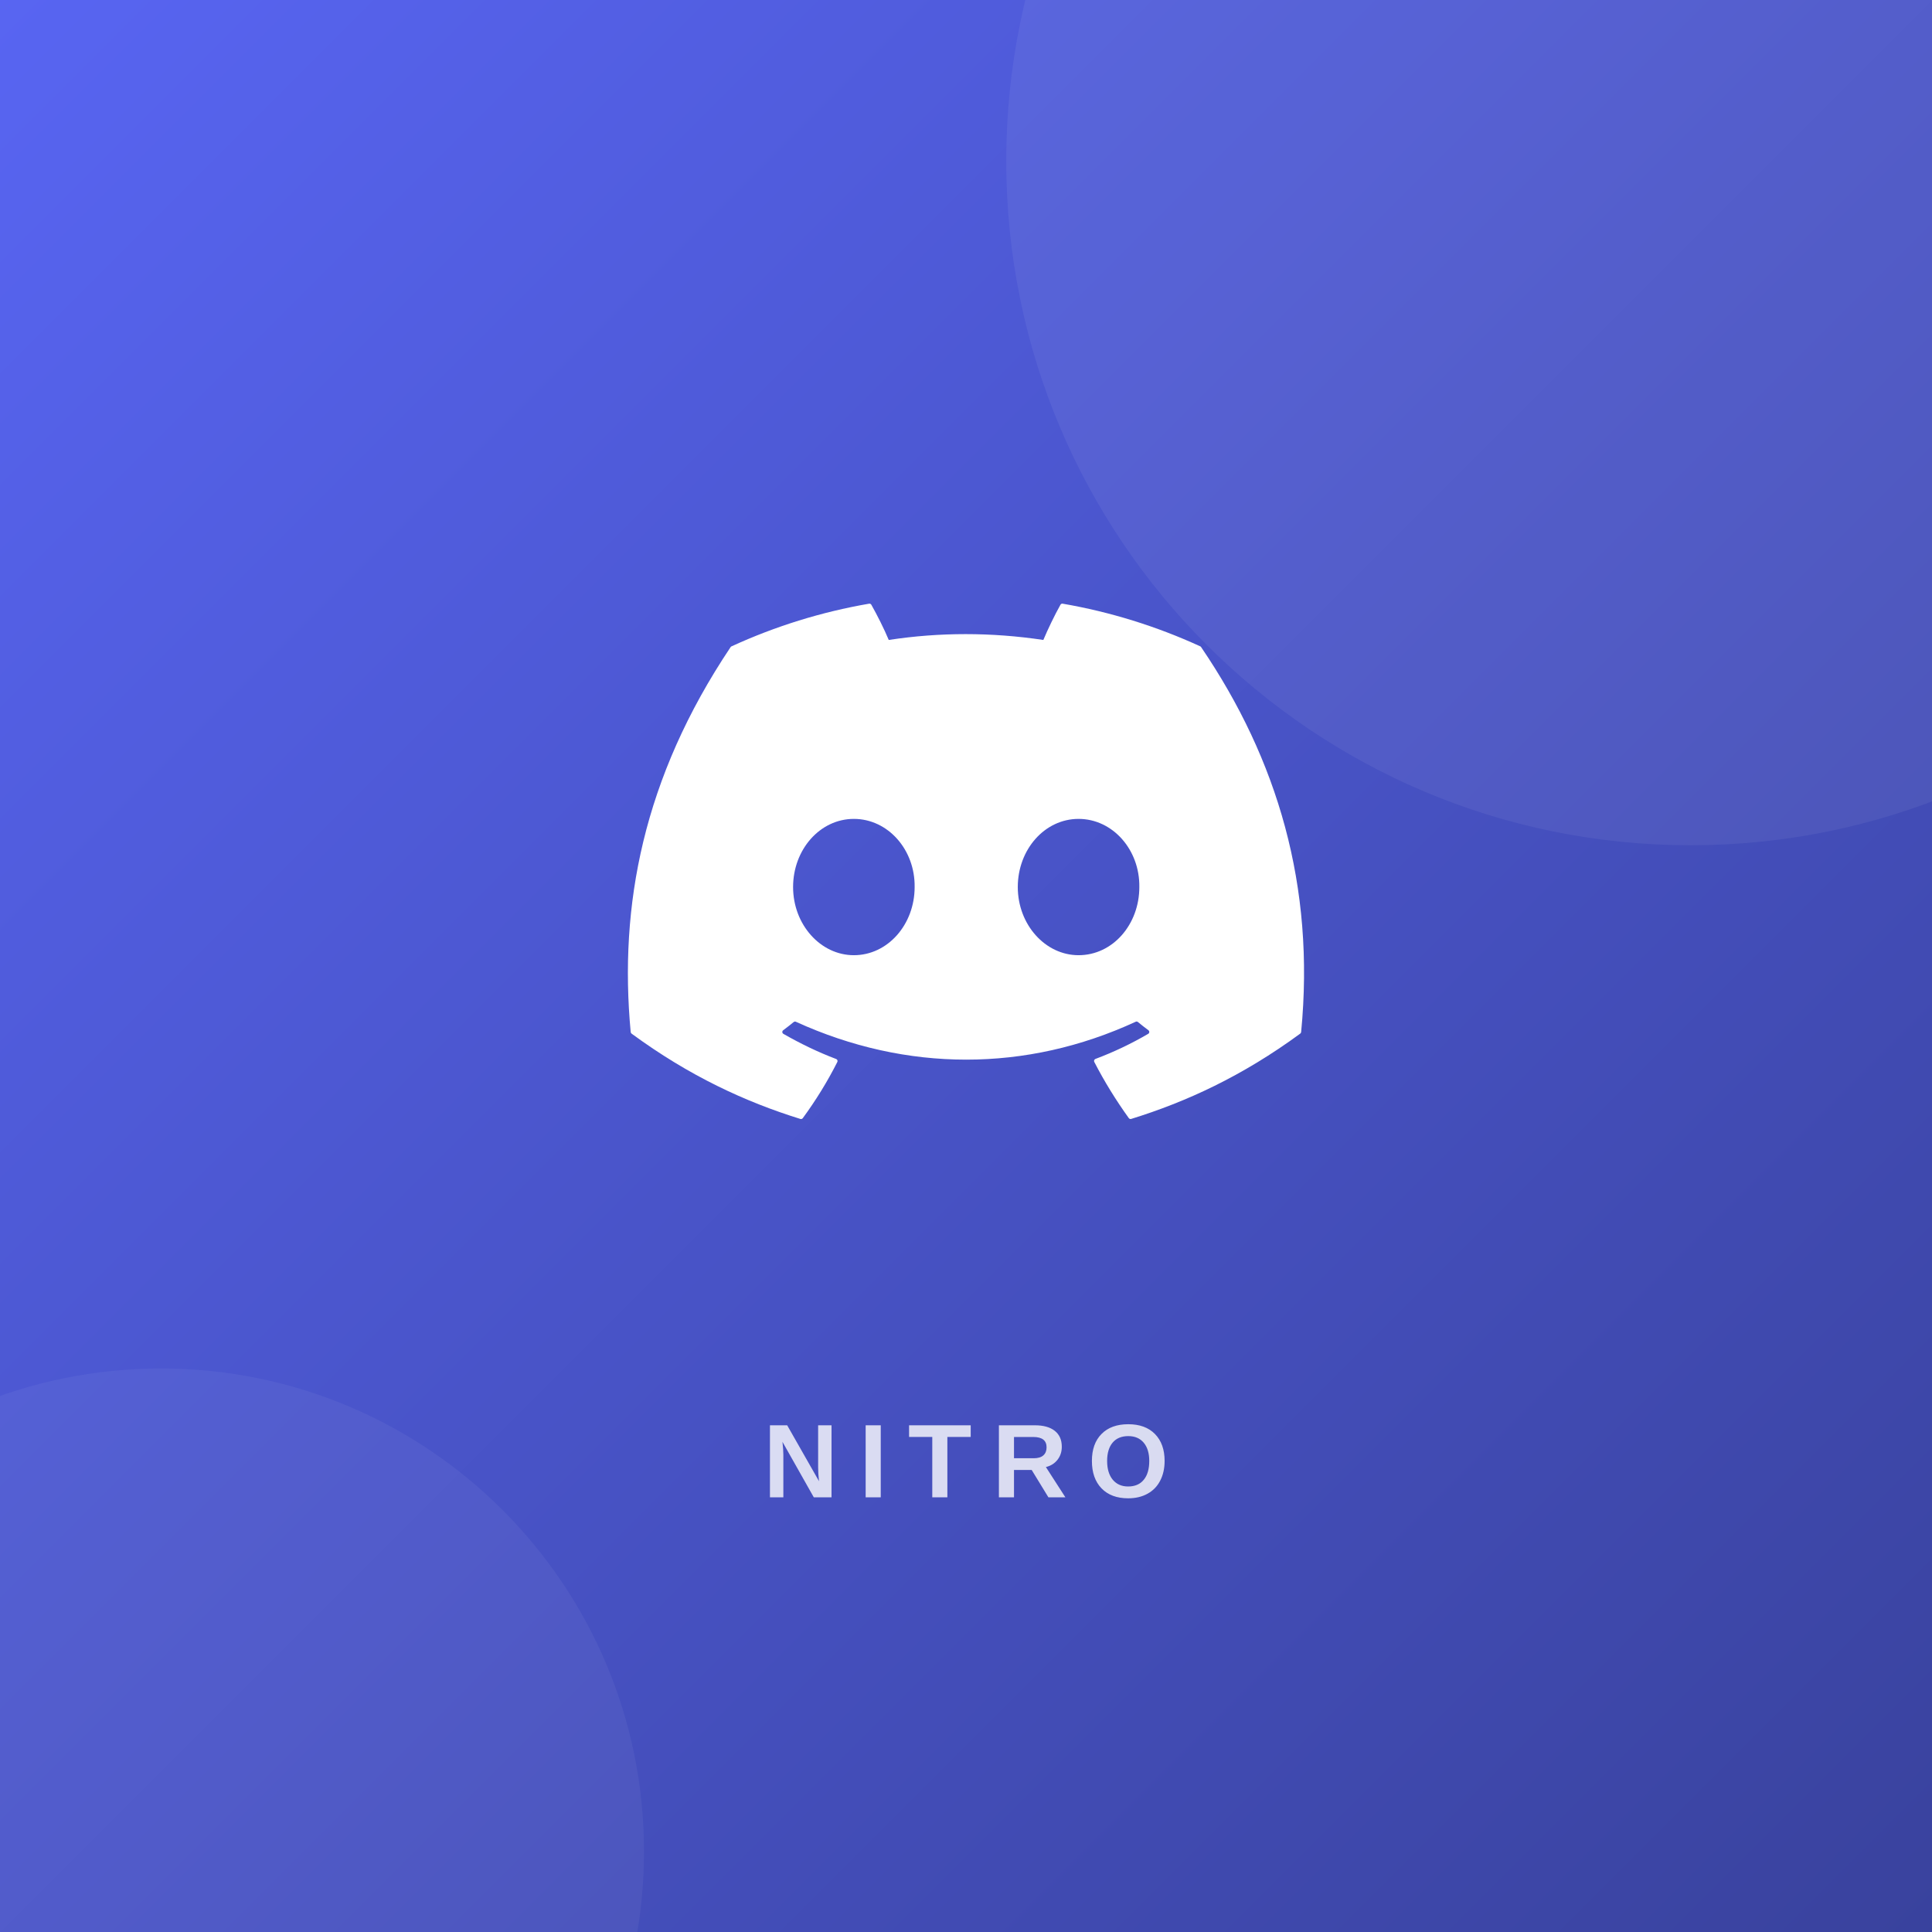
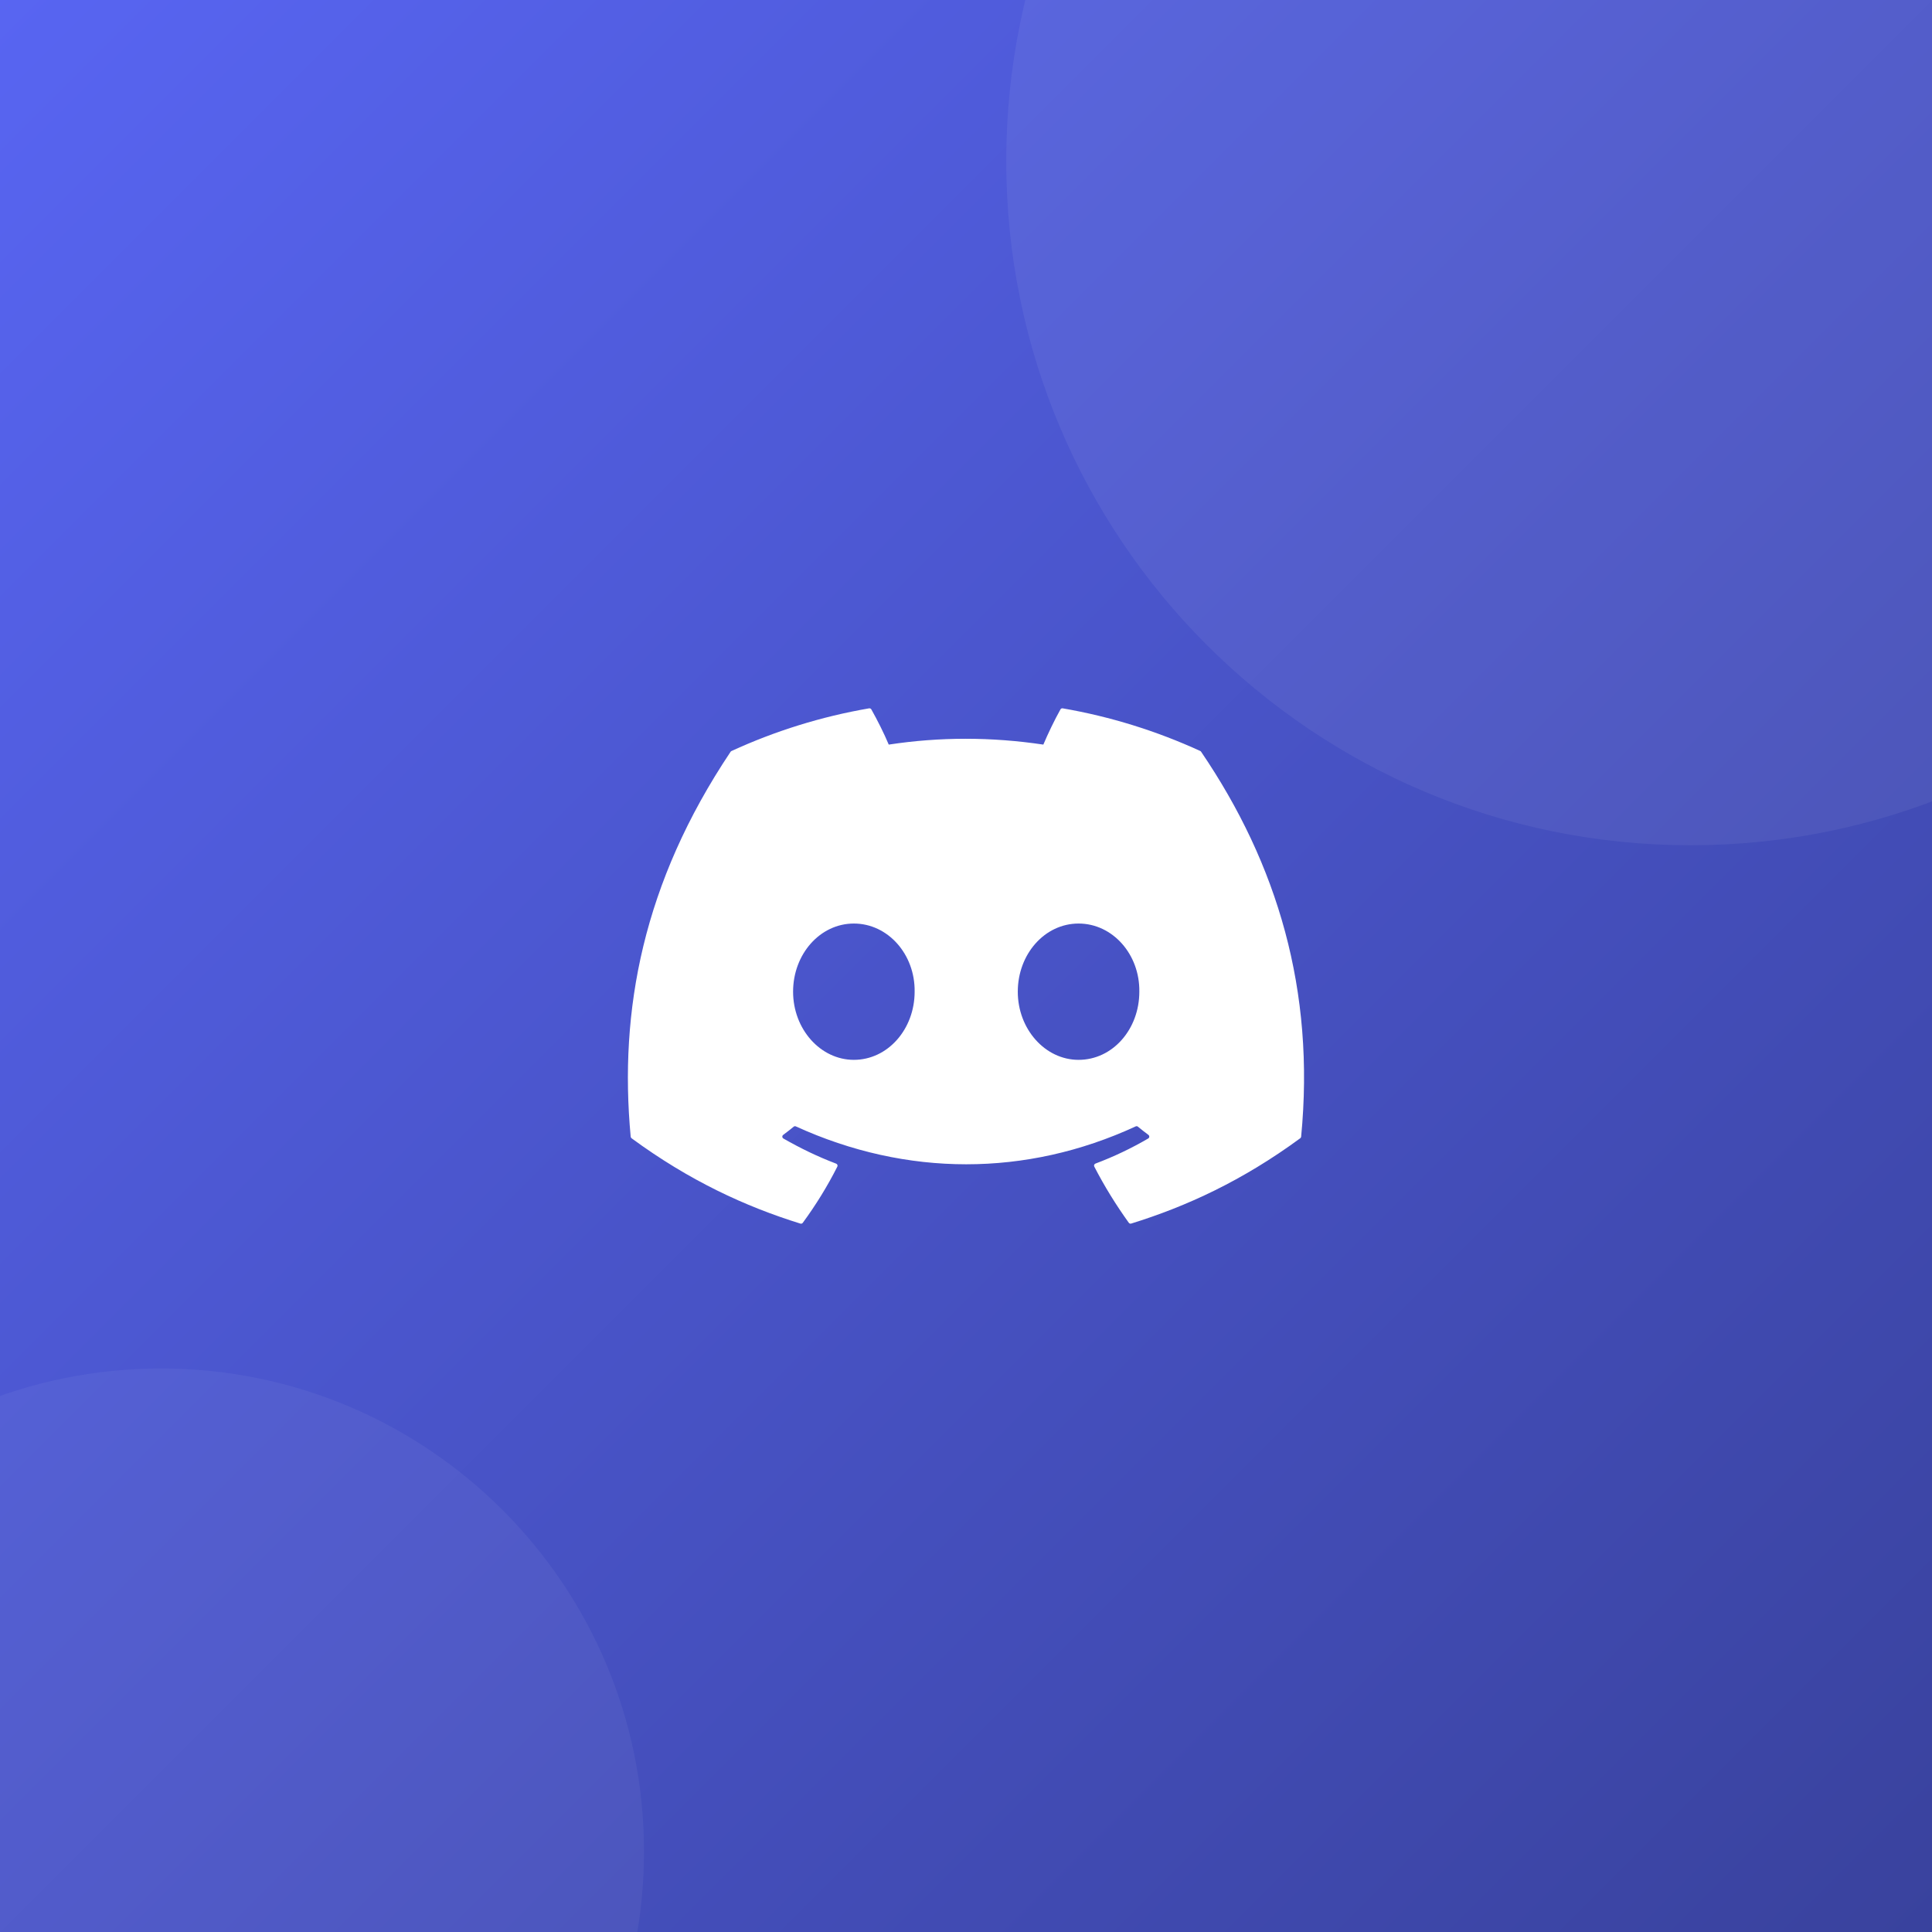
- <svg xmlns="http://www.w3.org/2000/svg" viewBox="0 0 480 480" width="480" height="480" role="img" aria-label="Discord NITRO">
+ <svg xmlns="http://www.w3.org/2000/svg" viewBox="0 0 480 480" width="480" height="480" role="img" aria-label="Discord">
  <defs>
    <linearGradient id="g" x1="0" y1="0" x2="1" y2="1">
      <stop offset="0" stop-color="#5865F2" />
      <stop offset="1" stop-color="#39429d" />
    </linearGradient>
  </defs>
  <rect width="480" height="480" fill="url(#g)" />
  <circle cx="420" cy="40" r="170" fill="#FFFFFF" opacity="0.06" />
  <circle cx="40" cy="460" r="120" fill="#FFFFFF" opacity="0.05" />
-   <g transform="translate(156 130) scale(7)">
+   <g transform="translate(156 156) scale(7)">
    <path fill="#FFFFFF" d="M20.317 4.37a19.791 19.791 0 00-4.885-1.515.074.074 0 00-.079.037c-.211.375-.445.865-.608 1.25-1.845-.276-3.68-.276-5.487 0-.164-.393-.406-.874-.618-1.25a.077.077 0 00-.079-.037 19.736 19.736 0 00-4.885 1.515.07.07 0 00-.032.028C.533 9.046-.319 13.58.099 18.058a.082.082 0 00.031.056c2.053 1.508 4.041 2.423 5.993 3.029a.078.078 0 00.084-.028c.462-.63.873-1.295 1.226-1.994a.076.076 0 00-.042-.106c-.653-.248-1.274-.549-1.872-.892a.077.077 0 01-.008-.128c.126-.094.252-.192.372-.291a.074.074 0 01.078-.011c3.928 1.793 8.18 1.793 12.061 0a.074.074 0 01.079.009c.12.099.246.198.373.292a.077.077 0 01-.007.128 12.299 12.299 0 01-1.873.891.077.077 0 00-.041.107c.36.698.772 1.363 1.225 1.993a.076.076 0 00.084.029c1.961-.607 3.95-1.522 6.002-3.029a.077.077 0 00.031-.055c.5-5.177-.838-9.674-3.549-13.66a.061.061 0 00-.031-.029zM8.02 15.331c-1.183 0-2.157-1.086-2.157-2.419 0-1.333.956-2.419 2.157-2.419 1.211 0 2.176 1.095 2.157 2.419 0 1.333-.956 2.419-2.157 2.419zm7.975 0c-1.183 0-2.157-1.086-2.157-2.419 0-1.333.955-2.419 2.157-2.419 1.211 0 2.176 1.095 2.157 2.419 0 1.333-.946 2.419-2.157 2.419Z" />
  </g>
-   <text x="240" y="372" text-anchor="middle" font-family="Arial, 'Helvetica Neue', Helvetica, sans-serif" font-weight="700" font-size="26" letter-spacing="5" fill="#FFFFFF" opacity="0.8">NITRO</text>
</svg>
